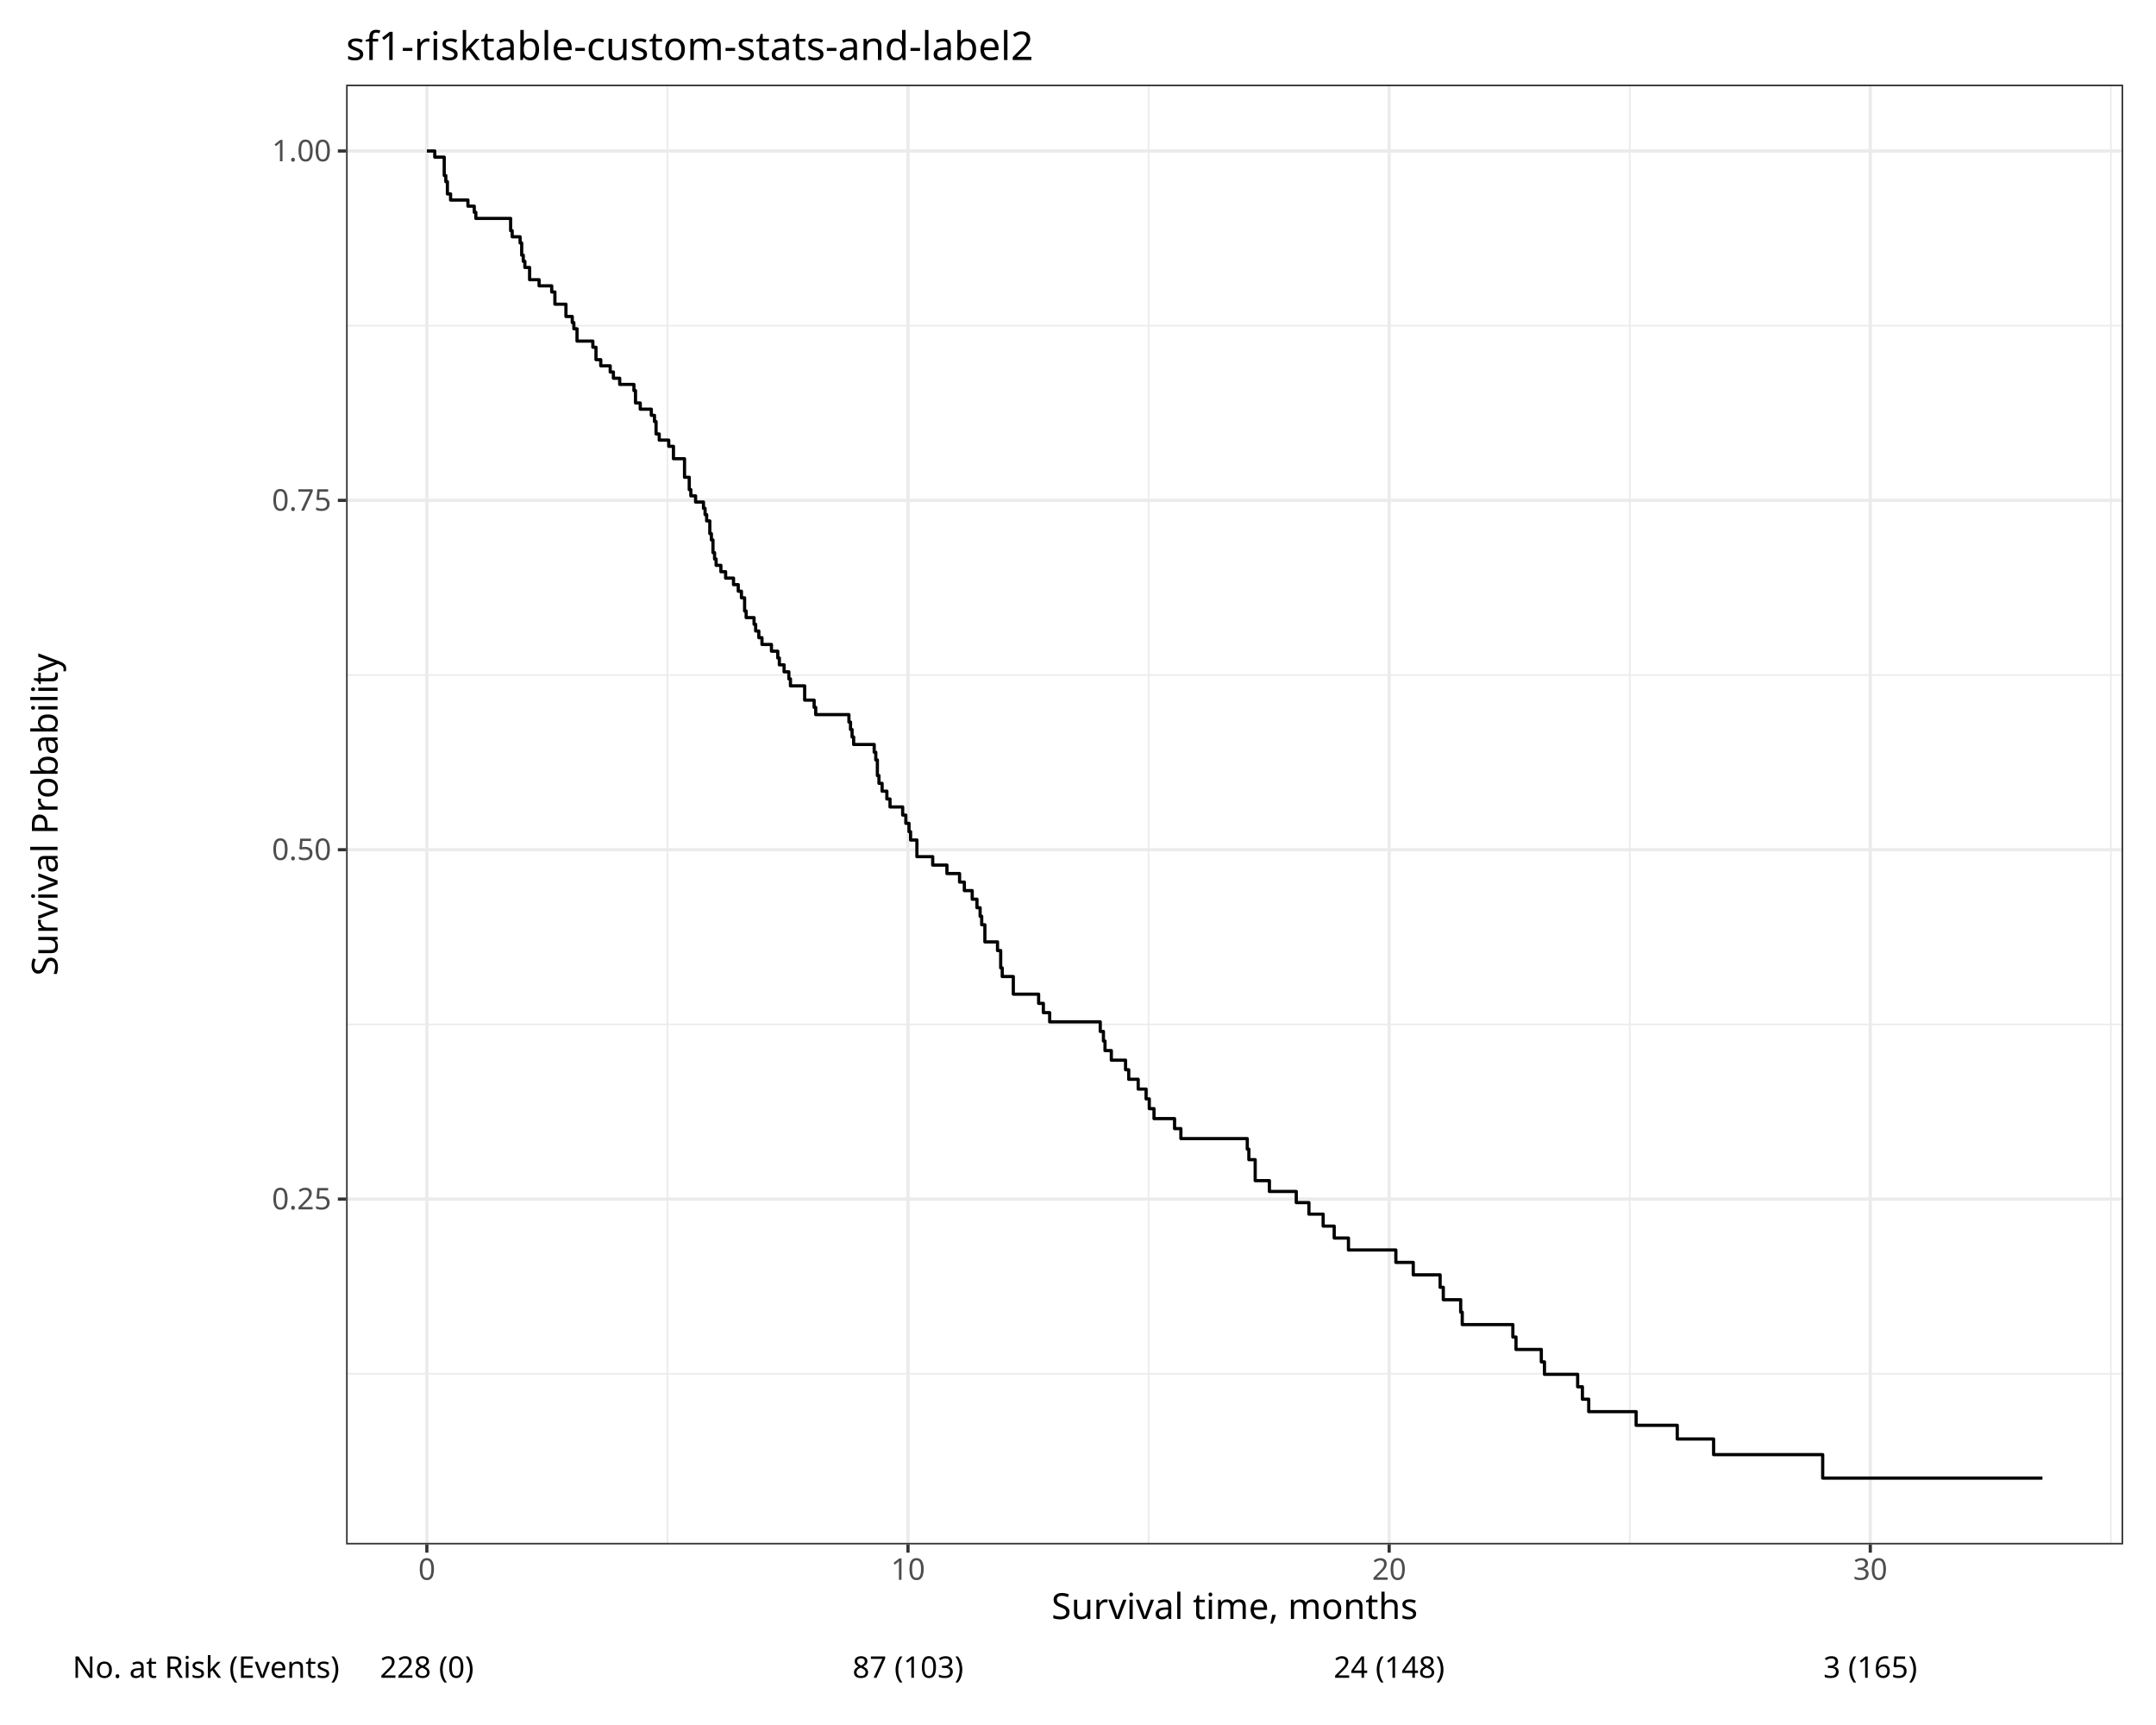
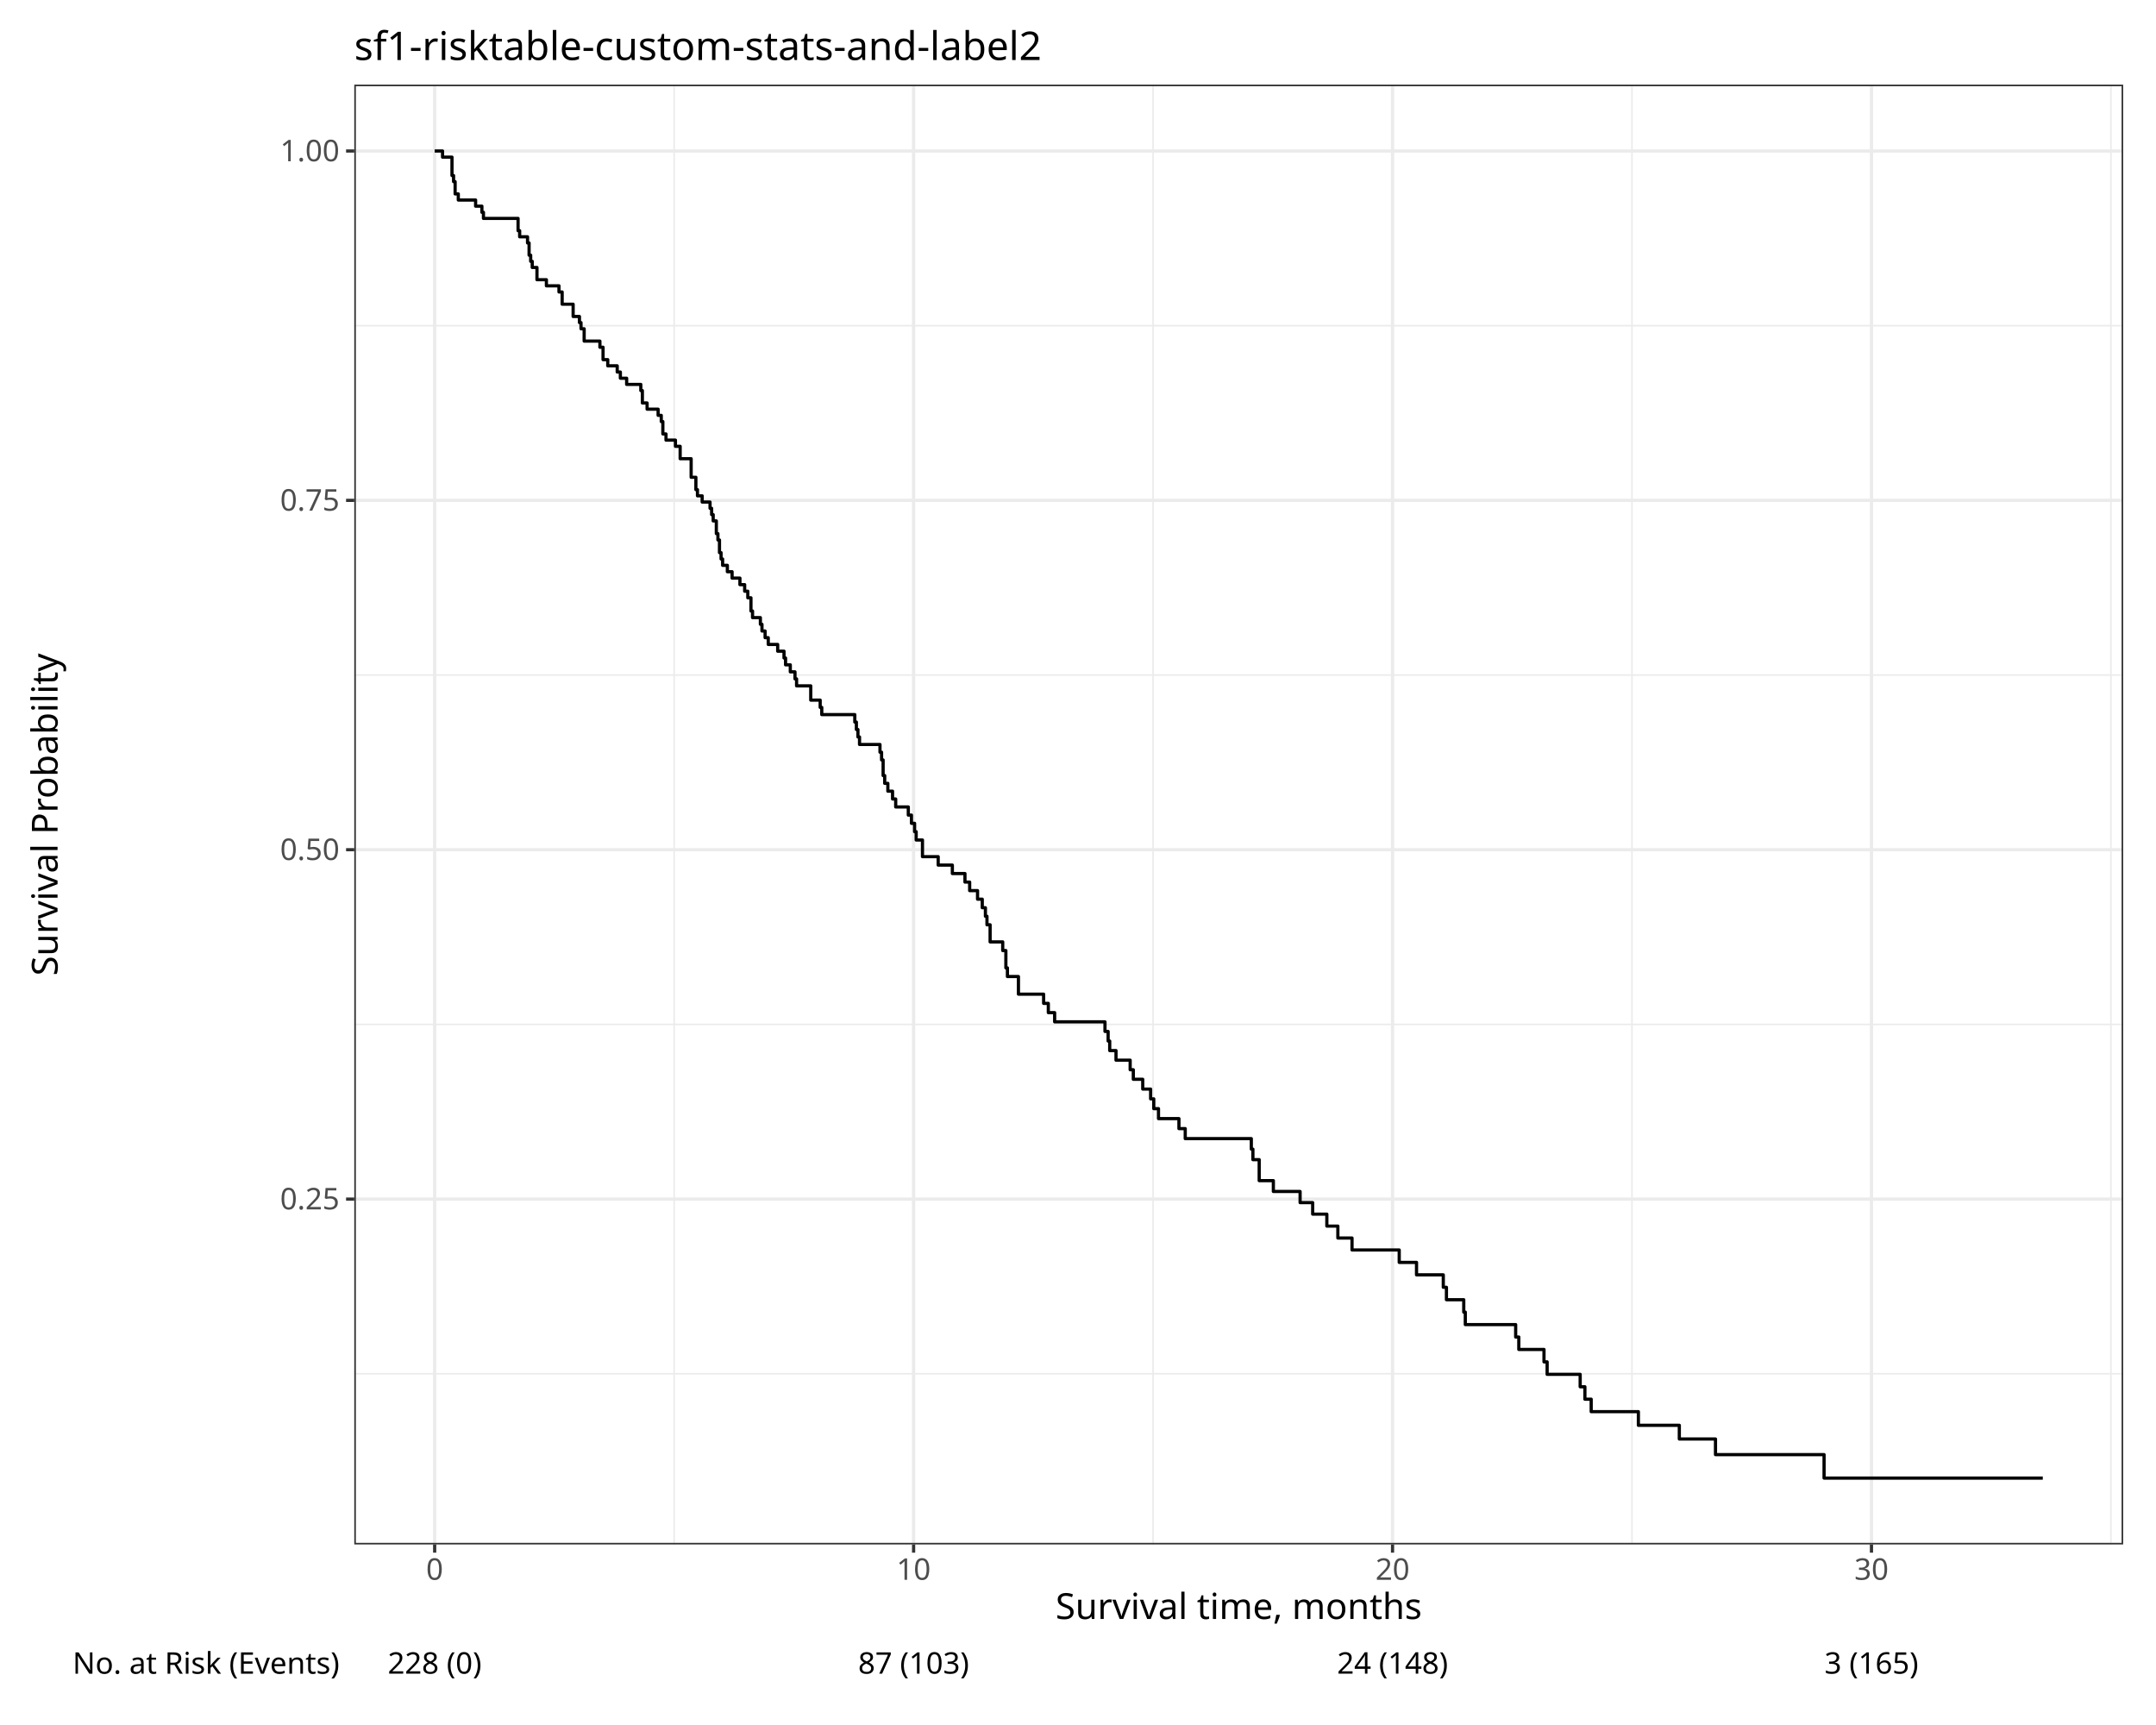
<svg xmlns="http://www.w3.org/2000/svg" class="svglite" data-engine-version="2.0" width="720.00pt" height="576.00pt" viewBox="0 0 720.00 576.00">
  <defs>
    <style type="text/css">
    .svglite line, .svglite polyline, .svglite polygon, .svglite path, .svglite rect, .svglite circle {
      fill: none;
      stroke: #000000;
      stroke-linecap: round;
      stroke-linejoin: round;
      stroke-miterlimit: 10.00;
    }
  </style>
  </defs>
  <rect width="100%" height="100%" style="stroke: none; fill: #FFFFFF;" />
  <defs>
    <clipPath id="cpMC4wMHw3MjAuMDB8MC4wMHw1NzYuMDA=">
      <rect x="0.00" y="0.00" width="720.00" height="576.00" />
    </clipPath>
  </defs>
  <g clip-path="url(#cpMC4wMHw3MjAuMDB8MC4wMHw1NzYuMDA=)">
    <rect x="0.00" y="0.00" width="720.00" height="576.00" style="stroke-width: 1.07; stroke: #FFFFFF; fill: #FFFFFF;" />
  </g>
  <defs>
    <clipPath id="cpNS40OHw3MTQuNTJ8NS40OHw1NDMuMDk=">
      <rect x="5.48" y="5.48" width="709.04" height="537.61" />
    </clipPath>
  </defs>
  <g clip-path="url(#cpNS40OHw3MTQuNTJ8NS40OHw1NDMuMDk=)">
    <rect x="5.48" y="5.48" width="709.04" height="537.61" style="stroke-width: 1.07; stroke: #FFFFFF; fill: #FFFFFF;" />
  </g>
  <g clip-path="url(#cpMC4wMHw3MjAuMDB8MC4wMHw1NzYuMDA=)">
</g>
  <defs>
    <clipPath id="cpNS40OHw3MTQuNTJ8NTQzLjA5fDU3MC41Mg==">
      <rect x="5.48" y="543.09" width="709.04" height="27.43" />
    </clipPath>
  </defs>
  <g clip-path="url(#cpNS40OHw3MTQuNTJ8NTQzLjA5fDU3MC41Mg==)">
    <rect x="5.48" y="543.09" width="709.04" height="27.43" style="stroke-width: 1.07; stroke: #FFFFFF; fill: #FFFFFF;" />
  </g>
  <g clip-path="url(#cpMC4wMHw3MjAuMDB8MC4wMHw1NzYuMDA=)">
</g>
  <defs>
    <clipPath id="cpMTAuOTZ8NzA5LjA0fDEwLjk2fDU2NS4wNA==">
      <rect x="10.96" y="10.96" width="698.08" height="554.08" />
    </clipPath>
  </defs>
  <g clip-path="url(#cpMTAuOTZ8NzA5LjA0fDEwLjk2fDU2NS4wNA==)">
</g>
  <g clip-path="url(#cpMC4wMHw3MjAuMDB8MC4wMHw1NzYuMDA=)">
</g>
  <defs>
    <clipPath id="cpMTAuOTZ8NzA5LjA0fDEwLjk2fDUzNy42MQ==">
      <rect x="10.96" y="10.96" width="698.08" height="526.65" />
    </clipPath>
  </defs>
  <g clip-path="url(#cpMTAuOTZ8NzA5LjA0fDEwLjk2fDUzNy42MQ==)">
</g>
  <g clip-path="url(#cpMC4wMHw3MjAuMDB8MC4wMHw1NzYuMDA=)">
</g>
  <g clip-path="url(#cpNS40OHw3MTQuNTJ8NS40OHw1NDMuMDk=)">
    <rect x="5.48" y="5.48" width="709.04" height="537.61" style="stroke-width: 1.07; stroke: #FFFFFF; fill: #FFFFFF;" />
  </g>
-   <g clip-path="url(#cpMC4wMHw3MjAuMDB8MC4wMHw1NzYuMDA=)">
- </g>
-   <defs>
-     <clipPath id="cpMTE1LjU3fDcwOS4wNHwyOC4yNnw1MTUuNzE=">
-       <rect x="115.57" y="28.26" width="593.47" height="487.45" />
-     </clipPath>
-   </defs>
-   <g clip-path="url(#cpMTE1LjU3fDcwOS4wNHwyOC4yNnw1MTUuNzE=)">
-     <rect x="115.57" y="28.26" width="593.47" height="487.45" style="stroke-width: 1.07; stroke: none; fill: #FFFFFF;" />
-     <polyline points="115.57,458.72 709.04,458.72 " style="stroke-width: 0.53; stroke: #EBEBEB; stroke-linecap: butt;" />
-     <polyline points="115.57,342.06 709.04,342.06 " style="stroke-width: 0.53; stroke: #EBEBEB; stroke-linecap: butt;" />
-     <polyline points="115.57,225.40 709.04,225.40 " style="stroke-width: 0.53; stroke: #EBEBEB; stroke-linecap: butt;" />
-     <polyline points="115.57,108.75 709.04,108.75 " style="stroke-width: 0.53; stroke: #EBEBEB; stroke-linecap: butt;" />
-     <polyline points="222.89,515.71 222.89,28.26 " style="stroke-width: 0.53; stroke: #EBEBEB; stroke-linecap: butt;" />
-     <polyline points="383.57,515.71 383.57,28.26 " style="stroke-width: 0.53; stroke: #EBEBEB; stroke-linecap: butt;" />
-     <polyline points="544.25,515.71 544.25,28.26 " style="stroke-width: 0.53; stroke: #EBEBEB; stroke-linecap: butt;" />
-     <polyline points="704.93,515.71 704.93,28.26 " style="stroke-width: 0.53; stroke: #EBEBEB; stroke-linecap: butt;" />
-     <polyline points="115.57,400.39 709.04,400.39 " style="stroke-width: 1.07; stroke: #EBEBEB; stroke-linecap: butt;" />
-     <polyline points="115.57,283.73 709.04,283.73 " style="stroke-width: 1.07; stroke: #EBEBEB; stroke-linecap: butt;" />
-     <polyline points="115.57,167.08 709.04,167.08 " style="stroke-width: 1.07; stroke: #EBEBEB; stroke-linecap: butt;" />
-     <polyline points="115.57,50.42 709.04,50.42 " style="stroke-width: 1.07; stroke: #EBEBEB; stroke-linecap: butt;" />
-     <polyline points="142.55,515.71 142.55,28.26 " style="stroke-width: 1.07; stroke: #EBEBEB; stroke-linecap: butt;" />
-     <polyline points="303.23,515.71 303.23,28.26 " style="stroke-width: 1.07; stroke: #EBEBEB; stroke-linecap: butt;" />
-     <polyline points="463.91,515.71 463.91,28.26 " style="stroke-width: 1.07; stroke: #EBEBEB; stroke-linecap: butt;" />
-     <polyline points="624.59,515.71 624.59,28.26 " style="stroke-width: 1.07; stroke: #EBEBEB; stroke-linecap: butt;" />
-     <polyline points="142.55,50.42 145.19,50.42 145.19,52.47 148.35,52.47 148.35,58.61 148.88,58.61 148.88,60.65 149.41,60.65 149.41,64.75 150.47,64.75 150.47,66.79 156.27,66.79 156.27,68.84 158.38,68.84 158.38,70.89 158.91,70.89 158.91,72.93 170.53,72.93 170.53,77.03 171.05,77.03 171.05,79.07 173.69,79.07 173.69,81.12 174.22,81.12 174.22,85.21 174.75,85.21 174.75,87.26 175.28,87.26 175.28,89.31 176.86,89.31 176.86,93.40 180.03,93.40 180.03,95.44 184.25,95.44 184.25,97.49 185.31,97.49 185.31,101.58 189.00,101.58 189.00,105.68 191.11,105.68 191.11,107.72 191.64,107.72 191.64,109.78 192.70,109.78 192.70,113.90 197.98,113.90 197.98,115.95 199.03,115.95 199.03,120.09 200.62,120.09 200.62,122.15 203.78,122.15 203.78,124.22 204.84,124.22 204.84,126.29 206.95,126.29 206.95,128.36 211.70,128.36 211.70,130.42 212.23,130.42 212.23,134.56 213.81,134.56 213.81,136.63 217.51,136.63 217.51,138.69 218.57,138.69 218.57,140.76 219.09,140.76 219.09,144.90 220.15,144.90 220.15,146.96 223.32,146.96 223.32,149.03 224.90,149.03 224.90,153.17 228.60,153.17 228.60,159.37 230.18,159.37 230.18,163.50 230.71,163.50 230.71,165.57 232.29,165.57 232.29,167.64 233.88,167.64 233.88,167.64 234.40,167.64 234.40,167.64 234.93,167.64 234.93,169.73 235.46,169.73 235.46,171.84 235.99,171.84 235.99,173.94 237.04,173.94 237.04,178.18 237.57,178.18 237.57,180.30 238.10,180.30 238.10,184.53 238.63,184.53 238.63,186.65 239.15,186.65 239.15,188.77 240.21,188.77 240.21,188.77 240.74,188.77 240.74,190.90 241.79,190.90 241.79,190.90 242.32,190.90 242.32,193.04 243.38,193.04 243.38,193.04 243.91,193.04 243.91,193.04 244.96,193.04 244.96,195.22 246.02,195.22 246.02,195.22 246.54,195.22 246.54,197.41 247.60,197.41 247.60,199.61 248.66,199.61 248.66,204.02 249.18,204.02 249.18,206.23 249.71,206.23 249.71,206.23 251.82,206.23 251.82,208.46 252.35,208.46 252.35,210.70 253.41,210.70 253.41,212.93 253.94,212.93 253.94,212.93 254.46,212.93 254.46,215.19 257.63,215.19 257.63,217.44 259.21,217.44 259.21,217.44 259.74,217.44 259.74,219.71 260.27,219.71 260.27,222.00 260.80,222.00 260.80,222.00 261.33,222.00 261.33,222.00 261.85,222.00 261.85,224.34 263.44,224.34 263.44,226.68 263.97,226.68 263.97,229.02 266.61,229.02 266.61,229.02 267.66,229.02 267.66,229.02 268.72,229.02 268.72,233.78 269.24,233.78 269.24,233.78 270.83,233.78 270.83,233.78 271.88,233.78 271.88,236.20 272.41,236.20 272.41,238.62 275.58,238.62 275.58,238.62 279.27,238.62 279.27,238.62 282.97,238.62 282.97,238.62 283.50,238.62 283.50,241.11 284.03,241.11 284.03,243.60 284.55,243.60 284.55,246.08 285.08,246.08 285.08,248.59 286.14,248.59 286.14,248.59 288.25,248.59 288.25,248.59 289.83,248.59 289.83,248.59 291.94,248.59 291.94,251.17 292.47,251.17 292.47,253.75 293.00,253.75 293.00,258.97 293.53,258.97 293.53,261.57 294.58,261.57 294.58,264.18 296.17,264.18 296.17,266.79 296.70,266.79 296.70,266.79 297.22,266.79 297.22,269.45 298.81,269.45 298.81,269.45 300.92,269.45 300.92,269.45 301.45,269.45 301.45,272.17 302.50,272.17 302.50,274.92 303.56,274.92 303.56,277.71 304.09,277.71 304.09,280.49 306.20,280.49 306.20,286.05 308.84,286.05 308.84,286.05 311.48,286.05 311.48,288.87 316.23,288.87 316.23,291.69 317.81,291.69 317.81,291.69 320.45,291.69 320.45,294.54 322.04,294.54 322.04,297.39 324.67,297.39 324.67,300.25 326.26,300.25 326.26,303.10 327.31,303.10 327.31,305.95 327.84,305.95 327.84,308.80 328.90,308.80 328.90,314.51 330.48,314.51 330.48,314.51 333.12,314.51 333.12,317.40 334.18,317.40 334.18,323.19 334.70,323.19 334.70,326.08 338.40,326.08 338.40,331.96 341.04,331.96 341.04,331.96 344.21,331.96 344.21,331.96 345.26,331.96 345.26,331.96 346.85,331.96 346.85,335.04 348.43,335.04 348.43,338.13 350.54,338.13 350.54,341.21 355.82,341.21 355.82,341.21 360.57,341.21 360.57,341.21 367.43,341.21 367.43,344.41 368.49,344.41 368.49,347.61 369.02,347.61 369.02,350.80 371.13,350.80 371.13,354.00 375.88,354.00 375.88,357.20 376.94,357.20 376.94,360.39 380.10,360.39 380.10,363.66 382.74,363.66 382.74,366.92 383.80,366.92 383.80,370.19 384.33,370.19 384.33,370.19 385.38,370.19 385.38,373.52 392.25,373.52 392.25,376.86 394.36,376.86 394.36,380.20 412.31,380.20 412.31,380.20 416.53,380.20 416.53,383.71 417.06,383.71 417.06,387.22 419.17,387.22 419.17,394.23 421.81,394.23 421.81,394.23 423.92,394.23 423.92,397.85 429.20,397.85 429.20,397.85 432.89,397.85 432.89,401.57 433.42,401.57 433.42,401.57 437.12,401.57 437.12,405.42 437.65,405.42 437.65,405.42 441.87,405.42 441.87,409.41 445.56,409.41 445.56,413.39 450.32,413.39 450.32,417.38 452.96,417.38 452.96,417.38 466.15,417.38 466.15,421.53 471.96,421.53 471.96,425.69 480.93,425.69 480.93,429.84 481.99,429.84 481.99,433.99 487.80,433.99 487.80,438.14 488.32,438.14 488.32,442.30 505.22,442.30 505.22,446.45 506.27,446.45 506.27,450.60 514.72,450.60 514.72,454.75 515.78,454.75 515.78,458.91 526.86,458.91 526.86,463.06 528.45,463.06 528.45,467.21 530.56,467.21 530.56,471.37 533.20,471.37 533.20,471.37 546.39,471.37 546.39,475.93 560.12,475.93 560.12,480.50 568.04,480.50 568.04,480.50 572.26,480.50 572.26,485.72 575.96,485.72 575.96,485.72 585.99,485.72 585.99,485.72 608.69,485.72 608.69,493.55 651.97,493.55 651.97,493.55 675.73,493.55 675.73,493.55 682.07,493.55 682.07,493.55 " style="stroke-width: 1.07; stroke-linecap: butt;" />
-     <rect x="115.57" y="28.26" width="593.47" height="487.45" style="stroke-width: 1.07; stroke: #333333;" />
-   </g>
-   <g clip-path="url(#cpMC4wMHw3MjAuMDB8MC4wMHw1NzYuMDA=)">
- </g>
-   <g clip-path="url(#cpNS40OHw3MTQuNTJ8NS40OHw1NDMuMDk=)">
- </g>
-   <g clip-path="url(#cpMC4wMHw3MjAuMDB8MC4wMHw1NzYuMDA=)">
- </g>
-   <g clip-path="url(#cpNS40OHw3MTQuNTJ8NS40OHw1NDMuMDk=)">
- </g>
-   <g clip-path="url(#cpMC4wMHw3MjAuMDB8MC4wMHw1NzYuMDA=)">
- </g>
-   <g clip-path="url(#cpNS40OHw3MTQuNTJ8NS40OHw1NDMuMDk=)">
- </g>
-   <g clip-path="url(#cpMC4wMHw3MjAuMDB8MC4wMHw1NzYuMDA=)">
- </g>
-   <g clip-path="url(#cpNS40OHw3MTQuNTJ8NS40OHw1NDMuMDk=)">
- </g>
-   <g clip-path="url(#cpMC4wMHw3MjAuMDB8MC4wMHw1NzYuMDA=)">
- </g>
-   <g clip-path="url(#cpNS40OHw3MTQuNTJ8NS40OHw1NDMuMDk=)">
- </g>
-   <g clip-path="url(#cpMC4wMHw3MjAuMDB8MC4wMHw1NzYuMDA=)">
- </g>
-   <g clip-path="url(#cpNS40OHw3MTQuNTJ8NS40OHw1NDMuMDk=)">
- </g>
-   <g clip-path="url(#cpMC4wMHw3MjAuMDB8MC4wMHw1NzYuMDA=)">
-     <text x="110.64" y="403.83" text-anchor="end" style="font-size: 10.00px; fill: #4D4D4D; font-family: sans;" textLength="19.46px" lengthAdjust="spacingAndGlyphs">0.25</text>
-     <text x="110.64" y="287.17" text-anchor="end" style="font-size: 10.00px; fill: #4D4D4D; font-family: sans;" textLength="19.46px" lengthAdjust="spacingAndGlyphs">0.50</text>
-     <text x="110.64" y="170.52" text-anchor="end" style="font-size: 10.00px; fill: #4D4D4D; font-family: sans;" textLength="19.46px" lengthAdjust="spacingAndGlyphs">0.75</text>
-     <text x="110.64" y="53.86" text-anchor="end" style="font-size: 10.00px; fill: #4D4D4D; font-family: sans;" textLength="19.46px" lengthAdjust="spacingAndGlyphs">1.00</text>
-     <polyline points="112.83,400.39 115.57,400.39 " style="stroke-width: 1.07; stroke: #333333; stroke-linecap: butt;" />
-     <polyline points="112.83,283.73 115.57,283.73 " style="stroke-width: 1.07; stroke: #333333; stroke-linecap: butt;" />
-     <polyline points="112.83,167.08 115.57,167.08 " style="stroke-width: 1.07; stroke: #333333; stroke-linecap: butt;" />
-     <polyline points="112.83,50.42 115.57,50.42 " style="stroke-width: 1.07; stroke: #333333; stroke-linecap: butt;" />
-   </g>
-   <g clip-path="url(#cpNS40OHw3MTQuNTJ8NS40OHw1NDMuMDk=)">
- </g>
-   <g clip-path="url(#cpMC4wMHw3MjAuMDB8MC4wMHw1NzYuMDA=)">
- </g>
-   <g clip-path="url(#cpNS40OHw3MTQuNTJ8NS40OHw1NDMuMDk=)">
- </g>
-   <g clip-path="url(#cpMC4wMHw3MjAuMDB8MC4wMHw1NzYuMDA=)">
-     <polyline points="142.55,518.45 142.55,515.71 " style="stroke-width: 1.07; stroke: #333333; stroke-linecap: butt;" />
-     <polyline points="303.23,518.45 303.23,515.71 " style="stroke-width: 1.07; stroke: #333333; stroke-linecap: butt;" />
-     <polyline points="463.91,518.45 463.91,515.71 " style="stroke-width: 1.07; stroke: #333333; stroke-linecap: butt;" />
-     <polyline points="624.59,518.45 624.59,515.71 " style="stroke-width: 1.07; stroke: #333333; stroke-linecap: butt;" />
-     <text x="142.55" y="527.52" text-anchor="middle" style="font-size: 10.00px; fill: #4D4D4D; font-family: sans;" textLength="5.56px" lengthAdjust="spacingAndGlyphs">0</text>
-     <text x="303.23" y="527.52" text-anchor="middle" style="font-size: 10.00px; fill: #4D4D4D; font-family: sans;" textLength="11.12px" lengthAdjust="spacingAndGlyphs">10</text>
-     <text x="463.91" y="527.52" text-anchor="middle" style="font-size: 10.00px; fill: #4D4D4D; font-family: sans;" textLength="11.12px" lengthAdjust="spacingAndGlyphs">20</text>
-     <text x="624.59" y="527.52" text-anchor="middle" style="font-size: 10.00px; fill: #4D4D4D; font-family: sans;" textLength="11.12px" lengthAdjust="spacingAndGlyphs">30</text>
-   </g>
-   <g clip-path="url(#cpNS40OHw3MTQuNTJ8NS40OHw1NDMuMDk=)">
- </g>
-   <g clip-path="url(#cpMC4wMHw3MjAuMDB8MC4wMHw1NzYuMDA=)">
- </g>
-   <g clip-path="url(#cpNS40OHw3MTQuNTJ8NS40OHw1NDMuMDk=)">
- </g>
-   <g clip-path="url(#cpMC4wMHw3MjAuMDB8MC4wMHw1NzYuMDA=)">
-     <text x="412.31" y="540.60" text-anchor="middle" style="font-size: 12.00px; font-family: sans;" textLength="114.72px" lengthAdjust="spacingAndGlyphs">Survival time, months</text>
+   <defs>
+     <clipPath id="cpMTE4LjMxfDcwOS4wNHwyOC4yNnw1MTUuNzE=">
+       <rect x="118.31" y="28.26" width="590.73" height="487.45" />
+     </clipPath>
+   </defs>
+   <g clip-path="url(#cpMTE4LjMxfDcwOS4wNHwyOC4yNnw1MTUuNzE=)">
+     <rect x="118.31" y="28.26" width="590.73" height="487.45" style="stroke-width: 1.07; stroke: none; fill: #FFFFFF;" />
+     <polyline points="118.31,458.72 709.04,458.72 " style="stroke-width: 0.53; stroke: #EBEBEB; stroke-linecap: butt;" />
+     <polyline points="118.31,342.06 709.04,342.06 " style="stroke-width: 0.53; stroke: #EBEBEB; stroke-linecap: butt;" />
+     <polyline points="118.31,225.40 709.04,225.40 " style="stroke-width: 0.53; stroke: #EBEBEB; stroke-linecap: butt;" />
+     <polyline points="118.31,108.75 709.04,108.75 " style="stroke-width: 0.53; stroke: #EBEBEB; stroke-linecap: butt;" />
+     <polyline points="225.13,515.71 225.13,28.26 " style="stroke-width: 0.53; stroke: #EBEBEB; stroke-linecap: butt;" />
+     <polyline points="385.07,515.71 385.07,28.26 " style="stroke-width: 0.53; stroke: #EBEBEB; stroke-linecap: butt;" />
+     <polyline points="545.01,515.71 545.01,28.26 " style="stroke-width: 0.53; stroke: #EBEBEB; stroke-linecap: butt;" />
+     <polyline points="704.95,515.71 704.95,28.26 " style="stroke-width: 0.53; stroke: #EBEBEB; stroke-linecap: butt;" />
+     <polyline points="118.31,400.39 709.04,400.39 " style="stroke-width: 1.07; stroke: #EBEBEB; stroke-linecap: butt;" />
+     <polyline points="118.31,283.73 709.04,283.73 " style="stroke-width: 1.07; stroke: #EBEBEB; stroke-linecap: butt;" />
+     <polyline points="118.31,167.08 709.04,167.08 " style="stroke-width: 1.07; stroke: #EBEBEB; stroke-linecap: butt;" />
+     <polyline points="118.31,50.42 709.04,50.42 " style="stroke-width: 1.07; stroke: #EBEBEB; stroke-linecap: butt;" />
+     <polyline points="145.16,515.71 145.16,28.26 " style="stroke-width: 1.07; stroke: #EBEBEB; stroke-linecap: butt;" />
+     <polyline points="305.10,515.71 305.10,28.26 " style="stroke-width: 1.07; stroke: #EBEBEB; stroke-linecap: butt;" />
+     <polyline points="465.04,515.71 465.04,28.26 " style="stroke-width: 1.07; stroke: #EBEBEB; stroke-linecap: butt;" />
+     <polyline points="624.98,515.71 624.98,28.26 " style="stroke-width: 1.07; stroke: #EBEBEB; stroke-linecap: butt;" />
+     <polyline points="145.16,50.42 147.79,50.42 147.79,52.47 150.94,52.47 150.94,58.61 151.47,58.61 151.47,60.65 151.99,60.65 151.99,64.75 153.05,64.75 153.05,66.79 158.83,66.79 158.83,68.84 160.93,68.84 160.93,70.89 161.45,70.89 161.45,72.93 173.01,72.93 173.01,77.03 173.54,77.03 173.54,79.07 176.17,79.07 176.17,81.12 176.69,81.12 176.69,85.21 177.22,85.21 177.22,87.26 177.74,87.26 177.74,89.31 179.32,89.31 179.32,93.40 182.47,93.40 182.47,95.44 186.67,95.44 186.67,97.49 187.73,97.49 187.73,101.58 191.40,101.58 191.40,105.68 193.51,105.68 193.51,107.72 194.03,107.72 194.03,109.78 195.08,109.78 195.08,113.90 200.34,113.90 200.34,115.95 201.39,115.95 201.39,120.09 202.96,120.09 202.96,122.15 206.12,122.15 206.12,124.22 207.17,124.22 207.17,126.29 209.27,126.29 209.27,128.36 214.00,128.36 214.00,130.42 214.52,130.42 214.52,134.56 216.10,134.56 216.10,136.63 219.78,136.63 219.78,138.69 220.83,138.69 220.83,140.76 221.36,140.76 221.36,144.90 222.41,144.90 222.41,146.96 225.56,146.96 225.56,149.03 227.14,149.03 227.14,153.17 230.81,153.17 230.81,159.37 232.39,159.37 232.39,163.50 232.92,163.50 232.92,165.57 234.49,165.57 234.49,167.64 236.07,167.64 236.07,167.64 236.59,167.64 236.59,167.64 237.12,167.64 237.12,169.73 237.65,169.73 237.65,171.84 238.17,171.84 238.17,173.94 239.22,173.94 239.22,178.18 239.75,178.18 239.75,180.30 240.27,180.30 240.27,184.53 240.80,184.53 240.80,186.65 241.32,186.65 241.32,188.77 242.37,188.77 242.37,188.77 242.90,188.77 242.90,190.90 243.95,190.90 243.95,190.90 244.48,190.90 244.48,193.04 245.53,193.04 245.53,193.04 246.05,193.04 246.05,193.04 247.10,193.04 247.10,195.22 248.15,195.22 248.15,195.22 248.68,195.22 248.68,197.41 249.73,197.41 249.73,199.61 250.78,199.61 250.78,204.02 251.31,204.02 251.31,206.23 251.83,206.23 251.83,206.23 253.93,206.23 253.93,208.46 254.46,208.46 254.46,210.70 255.51,210.70 255.51,212.93 256.04,212.93 256.04,212.93 256.56,212.93 256.56,215.19 259.71,215.19 259.71,217.44 261.29,217.44 261.29,217.44 261.82,217.44 261.82,219.71 262.34,219.71 262.34,222.00 262.87,222.00 262.87,222.00 263.39,222.00 263.39,222.00 263.92,222.00 263.92,224.34 265.49,224.34 265.49,226.68 266.02,226.68 266.02,229.02 268.65,229.02 268.65,229.02 269.70,229.02 269.70,229.02 270.75,229.02 270.75,233.78 271.28,233.78 271.28,233.78 272.85,233.78 272.85,233.78 273.90,233.78 273.90,236.20 274.43,236.20 274.43,238.62 277.58,238.62 277.58,238.62 281.26,238.62 281.26,238.62 284.94,238.62 284.94,238.62 285.46,238.62 285.46,241.11 285.99,241.11 285.99,243.60 286.51,243.60 286.51,246.08 287.04,246.08 287.04,248.59 288.09,248.59 288.09,248.59 290.19,248.59 290.19,248.59 291.77,248.59 291.77,248.59 293.87,248.59 293.87,251.17 294.40,251.17 294.40,253.75 294.92,253.75 294.92,258.97 295.45,258.97 295.45,261.57 296.50,261.57 296.50,264.18 298.07,264.18 298.07,266.79 298.60,266.79 298.60,266.79 299.12,266.79 299.12,269.45 300.70,269.45 300.70,269.45 302.80,269.45 302.80,269.45 303.33,269.45 303.33,272.17 304.38,272.17 304.38,274.92 305.43,274.92 305.43,277.71 305.96,277.71 305.96,280.49 308.06,280.49 308.06,286.05 310.68,286.05 310.68,286.05 313.31,286.05 313.31,288.87 318.04,288.87 318.04,291.69 319.62,291.69 319.62,291.69 322.25,291.69 322.25,294.54 323.82,294.54 323.82,297.39 326.45,297.39 326.45,300.25 328.03,300.25 328.03,303.10 329.08,303.10 329.08,305.95 329.60,305.95 329.60,308.80 330.65,308.80 330.65,314.51 332.23,314.51 332.23,314.51 334.86,314.51 334.86,317.40 335.91,317.40 335.91,323.19 336.43,323.19 336.43,326.08 340.11,326.08 340.11,331.96 342.74,331.96 342.74,331.96 345.89,331.96 345.89,331.96 346.94,331.96 346.94,331.96 348.52,331.96 348.52,335.04 350.09,335.04 350.09,338.13 352.20,338.13 352.20,341.21 357.45,341.21 357.45,341.21 362.18,341.21 362.18,341.21 369.01,341.21 369.01,344.41 370.06,344.41 370.06,347.61 370.59,347.61 370.59,350.80 372.69,350.80 372.69,354.00 377.42,354.00 377.42,357.20 378.47,357.20 378.47,360.39 381.62,360.39 381.62,363.66 384.25,363.66 384.25,366.92 385.30,366.92 385.30,370.19 385.83,370.19 385.83,370.19 386.88,370.19 386.88,373.52 393.71,373.52 393.71,376.86 395.81,376.86 395.81,380.20 413.68,380.20 413.68,380.20 417.88,380.20 417.88,383.71 418.41,383.71 418.41,387.22 420.51,387.22 420.51,394.23 423.13,394.23 423.13,394.23 425.24,394.23 425.24,397.85 430.49,397.85 430.49,397.85 434.17,397.85 434.17,401.57 434.70,401.57 434.70,401.57 438.37,401.57 438.37,405.42 438.90,405.42 438.90,405.42 443.10,405.42 443.10,409.41 446.78,409.41 446.78,413.39 451.51,413.39 451.51,417.38 454.14,417.38 454.14,417.38 467.27,417.38 467.27,421.53 473.05,421.53 473.05,425.69 481.99,425.69 481.99,429.84 483.04,429.84 483.04,433.99 488.82,433.99 488.82,438.14 489.34,438.14 489.34,442.30 506.16,442.30 506.16,446.45 507.21,446.45 507.21,450.60 515.62,450.60 515.62,454.75 516.67,454.75 516.67,458.91 527.70,458.91 527.70,463.06 529.28,463.06 529.28,467.21 531.38,467.21 531.38,471.37 534.01,471.37 534.01,471.37 547.14,471.37 547.14,475.93 560.81,475.93 560.81,480.50 568.69,480.50 568.69,480.50 572.89,480.50 572.89,485.72 576.57,485.72 576.57,485.72 586.55,485.72 586.55,485.72 609.15,485.72 609.15,493.55 652.24,493.55 652.24,493.55 675.88,493.55 675.88,493.55 682.19,493.55 682.19,493.55 " style="stroke-width: 1.07; stroke-linecap: butt;" />
+     <rect x="118.31" y="28.26" width="590.73" height="487.45" style="stroke-width: 1.07; stroke: #333333;" />
+   </g>
+   <g clip-path="url(#cpNS40OHw3MTQuNTJ8NS40OHw1NDMuMDk=)">
+ </g>
+   <g clip-path="url(#cpMC4wMHw3MjAuMDB8MC4wMHw1NzYuMDA=)">
+ </g>
+   <g clip-path="url(#cpNS40OHw3MTQuNTJ8NS40OHw1NDMuMDk=)">
+ </g>
+   <g clip-path="url(#cpMC4wMHw3MjAuMDB8MC4wMHw1NzYuMDA=)">
+ </g>
+   <g clip-path="url(#cpNS40OHw3MTQuNTJ8NS40OHw1NDMuMDk=)">
+ </g>
+   <g clip-path="url(#cpMC4wMHw3MjAuMDB8MC4wMHw1NzYuMDA=)">
+ </g>
+   <g clip-path="url(#cpNS40OHw3MTQuNTJ8NS40OHw1NDMuMDk=)">
+ </g>
+   <g clip-path="url(#cpMC4wMHw3MjAuMDB8MC4wMHw1NzYuMDA=)">
+ </g>
+   <g clip-path="url(#cpNS40OHw3MTQuNTJ8NS40OHw1NDMuMDk=)">
+ </g>
+   <g clip-path="url(#cpMC4wMHw3MjAuMDB8MC4wMHw1NzYuMDA=)">
+ </g>
+   <g clip-path="url(#cpNS40OHw3MTQuNTJ8NS40OHw1NDMuMDk=)">
+ </g>
+   <g clip-path="url(#cpMC4wMHw3MjAuMDB8MC4wMHw1NzYuMDA=)">
+     <text x="113.38" y="403.83" text-anchor="end" style="font-size: 10.00px; fill: #4D4D4D; font-family: sans;" textLength="19.46px" lengthAdjust="spacingAndGlyphs">0.25</text>
+     <text x="113.38" y="287.17" text-anchor="end" style="font-size: 10.00px; fill: #4D4D4D; font-family: sans;" textLength="19.46px" lengthAdjust="spacingAndGlyphs">0.50</text>
+     <text x="113.38" y="170.52" text-anchor="end" style="font-size: 10.00px; fill: #4D4D4D; font-family: sans;" textLength="19.46px" lengthAdjust="spacingAndGlyphs">0.75</text>
+     <text x="113.38" y="53.86" text-anchor="end" style="font-size: 10.00px; fill: #4D4D4D; font-family: sans;" textLength="19.46px" lengthAdjust="spacingAndGlyphs">1.00</text>
+     <polyline points="115.57,400.39 118.31,400.39 " style="stroke-width: 1.07; stroke: #333333; stroke-linecap: butt;" />
+     <polyline points="115.57,283.73 118.31,283.73 " style="stroke-width: 1.07; stroke: #333333; stroke-linecap: butt;" />
+     <polyline points="115.57,167.08 118.31,167.08 " style="stroke-width: 1.07; stroke: #333333; stroke-linecap: butt;" />
+     <polyline points="115.57,50.42 118.31,50.42 " style="stroke-width: 1.07; stroke: #333333; stroke-linecap: butt;" />
+   </g>
+   <g clip-path="url(#cpNS40OHw3MTQuNTJ8NS40OHw1NDMuMDk=)">
+ </g>
+   <g clip-path="url(#cpMC4wMHw3MjAuMDB8MC4wMHw1NzYuMDA=)">
+ </g>
+   <g clip-path="url(#cpNS40OHw3MTQuNTJ8NS40OHw1NDMuMDk=)">
+ </g>
+   <g clip-path="url(#cpMC4wMHw3MjAuMDB8MC4wMHw1NzYuMDA=)">
+     <polyline points="145.16,518.45 145.16,515.71 " style="stroke-width: 1.07; stroke: #333333; stroke-linecap: butt;" />
+     <polyline points="305.10,518.45 305.10,515.71 " style="stroke-width: 1.07; stroke: #333333; stroke-linecap: butt;" />
+     <polyline points="465.04,518.45 465.04,515.71 " style="stroke-width: 1.07; stroke: #333333; stroke-linecap: butt;" />
+     <polyline points="624.98,518.45 624.98,515.71 " style="stroke-width: 1.07; stroke: #333333; stroke-linecap: butt;" />
+     <text x="145.16" y="527.52" text-anchor="middle" style="font-size: 10.00px; fill: #4D4D4D; font-family: sans;" textLength="5.56px" lengthAdjust="spacingAndGlyphs">0</text>
+     <text x="305.10" y="527.52" text-anchor="middle" style="font-size: 10.00px; fill: #4D4D4D; font-family: sans;" textLength="11.12px" lengthAdjust="spacingAndGlyphs">10</text>
+     <text x="465.04" y="527.52" text-anchor="middle" style="font-size: 10.00px; fill: #4D4D4D; font-family: sans;" textLength="11.12px" lengthAdjust="spacingAndGlyphs">20</text>
+     <text x="624.98" y="527.52" text-anchor="middle" style="font-size: 10.00px; fill: #4D4D4D; font-family: sans;" textLength="11.12px" lengthAdjust="spacingAndGlyphs">30</text>
+   </g>
+   <g clip-path="url(#cpNS40OHw3MTQuNTJ8NS40OHw1NDMuMDk=)">
+ </g>
+   <g clip-path="url(#cpMC4wMHw3MjAuMDB8MC4wMHw1NzYuMDA=)">
+ </g>
+   <g clip-path="url(#cpNS40OHw3MTQuNTJ8NS40OHw1NDMuMDk=)">
+ </g>
+   <g clip-path="url(#cpMC4wMHw3MjAuMDB8MC4wMHw1NzYuMDA=)">
+     <text x="413.68" y="540.60" text-anchor="middle" style="font-size: 12.00px; font-family: sans;" textLength="114.72px" lengthAdjust="spacingAndGlyphs">Survival time, months</text>
  </g>
  <g clip-path="url(#cpNS40OHw3MTQuNTJ8NS40OHw1NDMuMDk=)">
</g>
  <g clip-path="url(#cpMC4wMHw3MjAuMDB8MC4wMHw1NzYuMDA=)">
    <text transform="translate(19.22,271.99) rotate(-90)" text-anchor="middle" style="font-size: 12.00px; font-family: sans;" textLength="102.05px" lengthAdjust="spacingAndGlyphs">Survival Probability</text>
  </g>
  <g clip-path="url(#cpNS40OHw3MTQuNTJ8NS40OHw1NDMuMDk=)">
</g>
  <g clip-path="url(#cpMC4wMHw3MjAuMDB8MC4wMHw1NzYuMDA=)">
</g>
  <g clip-path="url(#cpNS40OHw3MTQuNTJ8NS40OHw1NDMuMDk=)">
</g>
  <g clip-path="url(#cpMC4wMHw3MjAuMDB8MC4wMHw1NzYuMDA=)">
</g>
  <g clip-path="url(#cpNS40OHw3MTQuNTJ8NS40OHw1NDMuMDk=)">
</g>
  <g clip-path="url(#cpMC4wMHw3MjAuMDB8MC4wMHw1NzYuMDA=)">
</g>
  <g clip-path="url(#cpNS40OHw3MTQuNTJ8NS40OHw1NDMuMDk=)">
</g>
  <g clip-path="url(#cpMC4wMHw3MjAuMDB8MC4wMHw1NzYuMDA=)">
</g>
  <g clip-path="url(#cpNS40OHw3MTQuNTJ8NS40OHw1NDMuMDk=)">
</g>
  <g clip-path="url(#cpMC4wMHw3MjAuMDB8MC4wMHw1NzYuMDA=)">
</g>
  <g clip-path="url(#cpNS40OHw3MTQuNTJ8NS40OHw1NDMuMDk=)">
</g>
  <g clip-path="url(#cpMC4wMHw3MjAuMDB8MC4wMHw1NzYuMDA=)">
</g>
  <g clip-path="url(#cpNS40OHw3MTQuNTJ8NS40OHw1NDMuMDk=)">
</g>
  <g clip-path="url(#cpMC4wMHw3MjAuMDB8MC4wMHw1NzYuMDA=)">
</g>
  <g clip-path="url(#cpNS40OHw3MTQuNTJ8NS40OHw1NDMuMDk=)">
</g>
  <g clip-path="url(#cpMC4wMHw3MjAuMDB8MC4wMHw1NzYuMDA=)">
-     <text x="115.57" y="20.04" style="font-size: 13.20px; font-family: sans;" textLength="216.45px" lengthAdjust="spacingAndGlyphs">sf1-risktable-custom-stats-and-label2</text>
+     <text x="118.31" y="20.04" style="font-size: 13.20px; font-family: sans;" textLength="216.45px" lengthAdjust="spacingAndGlyphs">sf1-risktable-custom-stats-and-label2</text>
  </g>
  <g clip-path="url(#cpNS40OHw3MTQuNTJ8NS40OHw1NDMuMDk=)">
</g>
  <g clip-path="url(#cpMC4wMHw3MjAuMDB8MC4wMHw1NzYuMDA=)">
</g>
  <g clip-path="url(#cpNS40OHw3MTQuNTJ8NS40OHw1NDMuMDk=)">
</g>
  <g clip-path="url(#cpMC4wMHw3MjAuMDB8MC4wMHw1NzYuMDA=)">
</g>
  <defs>
    <clipPath id="cpMTAuOTZ8NzA5LjA0fDEwLjk2fDEwLjk2">
      <rect x="10.96" y="10.96" width="698.08" height="0.00" />
    </clipPath>
  </defs>
  <g clip-path="url(#cpMTAuOTZ8NzA5LjA0fDEwLjk2fDEwLjk2)">
</g>
  <g clip-path="url(#cpMC4wMHw3MjAuMDB8MC4wMHw1NzYuMDA=)">
</g>
  <g clip-path="url(#cpMTAuOTZ8NzA5LjA0fDEwLjk2fDEwLjk2)">
</g>
  <g clip-path="url(#cpMC4wMHw3MjAuMDB8MC4wMHw1NzYuMDA=)">
</g>
  <defs>
    <clipPath id="cpMTAuOTZ8NzA5LjA0fDUzNy42MXw1MzcuNjE=">
      <rect x="10.96" y="537.61" width="698.08" height="0.00" />
    </clipPath>
  </defs>
  <g clip-path="url(#cpMTAuOTZ8NzA5LjA0fDUzNy42MXw1MzcuNjE=)">
</g>
  <g clip-path="url(#cpMC4wMHw3MjAuMDB8MC4wMHw1NzYuMDA=)">
</g>
  <defs>
    <clipPath id="cpMTAuOTZ8NzA5LjA0fDU0OC41N3w1NjUuMDQ=">
      <rect x="10.96" y="548.57" width="698.08" height="16.47" />
    </clipPath>
  </defs>
  <g clip-path="url(#cpMTAuOTZ8NzA5LjA0fDU0OC41N3w1NjUuMDQ=)">
</g>
  <g clip-path="url(#cpMC4wMHw3MjAuMDB8MC4wMHw1NzYuMDA=)">
</g>
  <g clip-path="url(#cpNS40OHw3MTQuNTJ8NTQzLjA5fDU3MC41Mg==)">
    <rect x="5.48" y="543.09" width="709.04" height="27.43" style="stroke-width: 1.07; stroke: #FFFFFF; fill: #FFFFFF;" />
  </g>
-   <g clip-path="url(#cpMC4wMHw3MjAuMDB8MC4wMHw1NzYuMDA=)">
- </g>
-   <defs>
-     <clipPath id="cpMTE1LjU3fDcwOS4wNHw1NDMuMDl8NTcwLjUy">
-       <rect x="115.57" y="543.09" width="593.47" height="27.43" />
-     </clipPath>
-   </defs>
-   <g clip-path="url(#cpMTE1LjU3fDcwOS4wNHw1NDMuMDl8NTcwLjUy)">
-     <rect x="115.57" y="543.09" width="593.47" height="27.43" style="stroke-width: 1.07; stroke: none; fill: #FFFFFF;" />
-     <text x="142.55" y="560.23" text-anchor="middle" style="font-size: 9.96px; font-family: sans;" textLength="31.55px" lengthAdjust="spacingAndGlyphs">228 (0)</text>
-     <text x="303.23" y="560.23" text-anchor="middle" style="font-size: 9.96px; font-family: sans;" textLength="37.09px" lengthAdjust="spacingAndGlyphs">87 (103)</text>
-     <text x="463.91" y="560.23" text-anchor="middle" style="font-size: 9.96px; font-family: sans;" textLength="37.09px" lengthAdjust="spacingAndGlyphs">24 (148)</text>
-     <text x="624.59" y="560.23" text-anchor="middle" style="font-size: 9.96px; font-family: sans;" textLength="31.55px" lengthAdjust="spacingAndGlyphs">3 (165)</text>
-   </g>
-   <g clip-path="url(#cpMC4wMHw3MjAuMDB8MC4wMHw1NzYuMDA=)">
- </g>
-   <g clip-path="url(#cpNS40OHw3MTQuNTJ8NTQzLjA5fDU3MC41Mg==)">
- </g>
-   <g clip-path="url(#cpMC4wMHw3MjAuMDB8MC4wMHw1NzYuMDA=)">
- </g>
-   <g clip-path="url(#cpNS40OHw3MTQuNTJ8NTQzLjA5fDU3MC41Mg==)">
- </g>
-   <g clip-path="url(#cpMC4wMHw3MjAuMDB8MC4wMHw1NzYuMDA=)">
- </g>
-   <g clip-path="url(#cpNS40OHw3MTQuNTJ8NTQzLjA5fDU3MC41Mg==)">
- </g>
-   <g clip-path="url(#cpMC4wMHw3MjAuMDB8MC4wMHw1NzYuMDA=)">
- </g>
-   <g clip-path="url(#cpNS40OHw3MTQuNTJ8NTQzLjA5fDU3MC41Mg==)">
- </g>
-   <g clip-path="url(#cpMC4wMHw3MjAuMDB8MC4wMHw1NzYuMDA=)">
- </g>
-   <g clip-path="url(#cpNS40OHw3MTQuNTJ8NTQzLjA5fDU3MC41Mg==)">
- </g>
-   <g clip-path="url(#cpMC4wMHw3MjAuMDB8MC4wMHw1NzYuMDA=)">
- </g>
-   <g clip-path="url(#cpNS40OHw3MTQuNTJ8NTQzLjA5fDU3MC41Mg==)">
- </g>
-   <g clip-path="url(#cpMC4wMHw3MjAuMDB8MC4wMHw1NzYuMDA=)">
-     <text x="113.38" y="560.25" text-anchor="end" style="font-size: 10.00px; font-family: sans;" textLength="88.93px" lengthAdjust="spacingAndGlyphs">No. at Risk (Events)</text>
+   <defs>
+     <clipPath id="cpMTE4LjMxfDcwOS4wNHw1NDMuMDl8NTY3Ljc4">
+       <rect x="118.31" y="543.09" width="590.73" height="24.69" />
+     </clipPath>
+   </defs>
+   <g clip-path="url(#cpMTE4LjMxfDcwOS4wNHw1NDMuMDl8NTY3Ljc4)">
+     <rect x="118.31" y="543.09" width="590.73" height="24.69" style="stroke-width: 1.07; stroke: none; fill: #FFFFFF;" />
+     <text x="145.16" y="558.86" text-anchor="middle" style="font-size: 9.96px; font-family: sans;" textLength="31.55px" lengthAdjust="spacingAndGlyphs">228 (0)</text>
+     <text x="305.10" y="558.86" text-anchor="middle" style="font-size: 9.96px; font-family: sans;" textLength="37.09px" lengthAdjust="spacingAndGlyphs">87 (103)</text>
+     <text x="465.04" y="558.86" text-anchor="middle" style="font-size: 9.96px; font-family: sans;" textLength="37.09px" lengthAdjust="spacingAndGlyphs">24 (148)</text>
+     <text x="624.98" y="558.86" text-anchor="middle" style="font-size: 9.96px; font-family: sans;" textLength="31.55px" lengthAdjust="spacingAndGlyphs">3 (165)</text>
+   </g>
+   <g clip-path="url(#cpNS40OHw3MTQuNTJ8NTQzLjA5fDU3MC41Mg==)">
+ </g>
+   <g clip-path="url(#cpMC4wMHw3MjAuMDB8MC4wMHw1NzYuMDA=)">
+ </g>
+   <g clip-path="url(#cpNS40OHw3MTQuNTJ8NTQzLjA5fDU3MC41Mg==)">
+ </g>
+   <g clip-path="url(#cpMC4wMHw3MjAuMDB8MC4wMHw1NzYuMDA=)">
+ </g>
+   <g clip-path="url(#cpNS40OHw3MTQuNTJ8NTQzLjA5fDU3MC41Mg==)">
+ </g>
+   <g clip-path="url(#cpMC4wMHw3MjAuMDB8MC4wMHw1NzYuMDA=)">
+ </g>
+   <g clip-path="url(#cpNS40OHw3MTQuNTJ8NTQzLjA5fDU3MC41Mg==)">
+ </g>
+   <g clip-path="url(#cpMC4wMHw3MjAuMDB8MC4wMHw1NzYuMDA=)">
+ </g>
+   <g clip-path="url(#cpNS40OHw3MTQuNTJ8NTQzLjA5fDU3MC41Mg==)">
+ </g>
+   <g clip-path="url(#cpMC4wMHw3MjAuMDB8MC4wMHw1NzYuMDA=)">
+ </g>
+   <g clip-path="url(#cpNS40OHw3MTQuNTJ8NTQzLjA5fDU3MC41Mg==)">
+ </g>
+   <g clip-path="url(#cpMC4wMHw3MjAuMDB8MC4wMHw1NzYuMDA=)">
+     <text x="113.38" y="558.88" text-anchor="end" style="font-size: 10.00px; font-family: sans;" textLength="88.93px" lengthAdjust="spacingAndGlyphs">No. at Risk (Events)</text>
  </g>
  <g clip-path="url(#cpNS40OHw3MTQuNTJ8NTQzLjA5fDU3MC41Mg==)">
</g>
  <g clip-path="url(#cpMC4wMHw3MjAuMDB8MC4wMHw1NzYuMDA=)">
</g>
  <g clip-path="url(#cpNS40OHw3MTQuNTJ8NTQzLjA5fDU3MC41Mg==)">
</g>
  <g clip-path="url(#cpMC4wMHw3MjAuMDB8MC4wMHw1NzYuMDA=)">
</g>
  <g clip-path="url(#cpNS40OHw3MTQuNTJ8NTQzLjA5fDU3MC41Mg==)">
</g>
  <g clip-path="url(#cpMC4wMHw3MjAuMDB8MC4wMHw1NzYuMDA=)">
</g>
  <g clip-path="url(#cpNS40OHw3MTQuNTJ8NTQzLjA5fDU3MC41Mg==)">
</g>
  <g clip-path="url(#cpMC4wMHw3MjAuMDB8MC4wMHw1NzYuMDA=)">
</g>
  <g clip-path="url(#cpNS40OHw3MTQuNTJ8NTQzLjA5fDU3MC41Mg==)">
</g>
  <g clip-path="url(#cpMC4wMHw3MjAuMDB8MC4wMHw1NzYuMDA=)">
</g>
  <g clip-path="url(#cpNS40OHw3MTQuNTJ8NTQzLjA5fDU3MC41Mg==)">
</g>
  <g clip-path="url(#cpMC4wMHw3MjAuMDB8MC4wMHw1NzYuMDA=)">
</g>
  <g clip-path="url(#cpNS40OHw3MTQuNTJ8NTQzLjA5fDU3MC41Mg==)">
</g>
  <g clip-path="url(#cpMC4wMHw3MjAuMDB8MC4wMHw1NzYuMDA=)">
</g>
  <g clip-path="url(#cpNS40OHw3MTQuNTJ8NTQzLjA5fDU3MC41Mg==)">
</g>
  <g clip-path="url(#cpMC4wMHw3MjAuMDB8MC4wMHw1NzYuMDA=)">
</g>
  <g clip-path="url(#cpNS40OHw3MTQuNTJ8NTQzLjA5fDU3MC41Mg==)">
</g>
  <g clip-path="url(#cpMC4wMHw3MjAuMDB8MC4wMHw1NzYuMDA=)">
</g>
  <g clip-path="url(#cpNS40OHw3MTQuNTJ8NTQzLjA5fDU3MC41Mg==)">
</g>
  <g clip-path="url(#cpMC4wMHw3MjAuMDB8MC4wMHw1NzYuMDA=)">
</g>
  <g clip-path="url(#cpNS40OHw3MTQuNTJ8NTQzLjA5fDU3MC41Mg==)">
</g>
  <g clip-path="url(#cpMC4wMHw3MjAuMDB8MC4wMHw1NzYuMDA=)">
</g>
  <g clip-path="url(#cpNS40OHw3MTQuNTJ8NTQzLjA5fDU3MC41Mg==)">
</g>
  <g clip-path="url(#cpMC4wMHw3MjAuMDB8MC4wMHw1NzYuMDA=)">
</g>
  <g clip-path="url(#cpNS40OHw3MTQuNTJ8NTQzLjA5fDU3MC41Mg==)">
</g>
  <g clip-path="url(#cpMC4wMHw3MjAuMDB8MC4wMHw1NzYuMDA=)">
</g>
  <g clip-path="url(#cpNS40OHw3MTQuNTJ8NTQzLjA5fDU3MC41Mg==)">
</g>
  <g clip-path="url(#cpMC4wMHw3MjAuMDB8MC4wMHw1NzYuMDA=)">
</g>
  <g clip-path="url(#cpNS40OHw3MTQuNTJ8NTQzLjA5fDU3MC41Mg==)">
</g>
  <g clip-path="url(#cpMC4wMHw3MjAuMDB8MC4wMHw1NzYuMDA=)">
</g>
  <defs>
    <clipPath id="cpMTAuOTZ8NzA5LjA0fDU0OC41N3w1NDguNTc=">
      <rect x="10.96" y="548.57" width="698.08" height="0.00" />
    </clipPath>
  </defs>
  <g clip-path="url(#cpMTAuOTZ8NzA5LjA0fDU0OC41N3w1NDguNTc=)">
</g>
  <g clip-path="url(#cpMC4wMHw3MjAuMDB8MC4wMHw1NzYuMDA=)">
</g>
  <g clip-path="url(#cpMTAuOTZ8NzA5LjA0fDU0OC41N3w1NDguNTc=)">
</g>
  <g clip-path="url(#cpMC4wMHw3MjAuMDB8MC4wMHw1NzYuMDA=)">
</g>
  <defs>
    <clipPath id="cpMTAuOTZ8NzA5LjA0fDU2NS4wNHw1NjUuMDQ=">
      <rect x="10.96" y="565.04" width="698.08" height="0.00" />
    </clipPath>
  </defs>
  <g clip-path="url(#cpMTAuOTZ8NzA5LjA0fDU2NS4wNHw1NjUuMDQ=)">
</g>
  <g clip-path="url(#cpMC4wMHw3MjAuMDB8MC4wMHw1NzYuMDA=)">
</g>
</svg>
